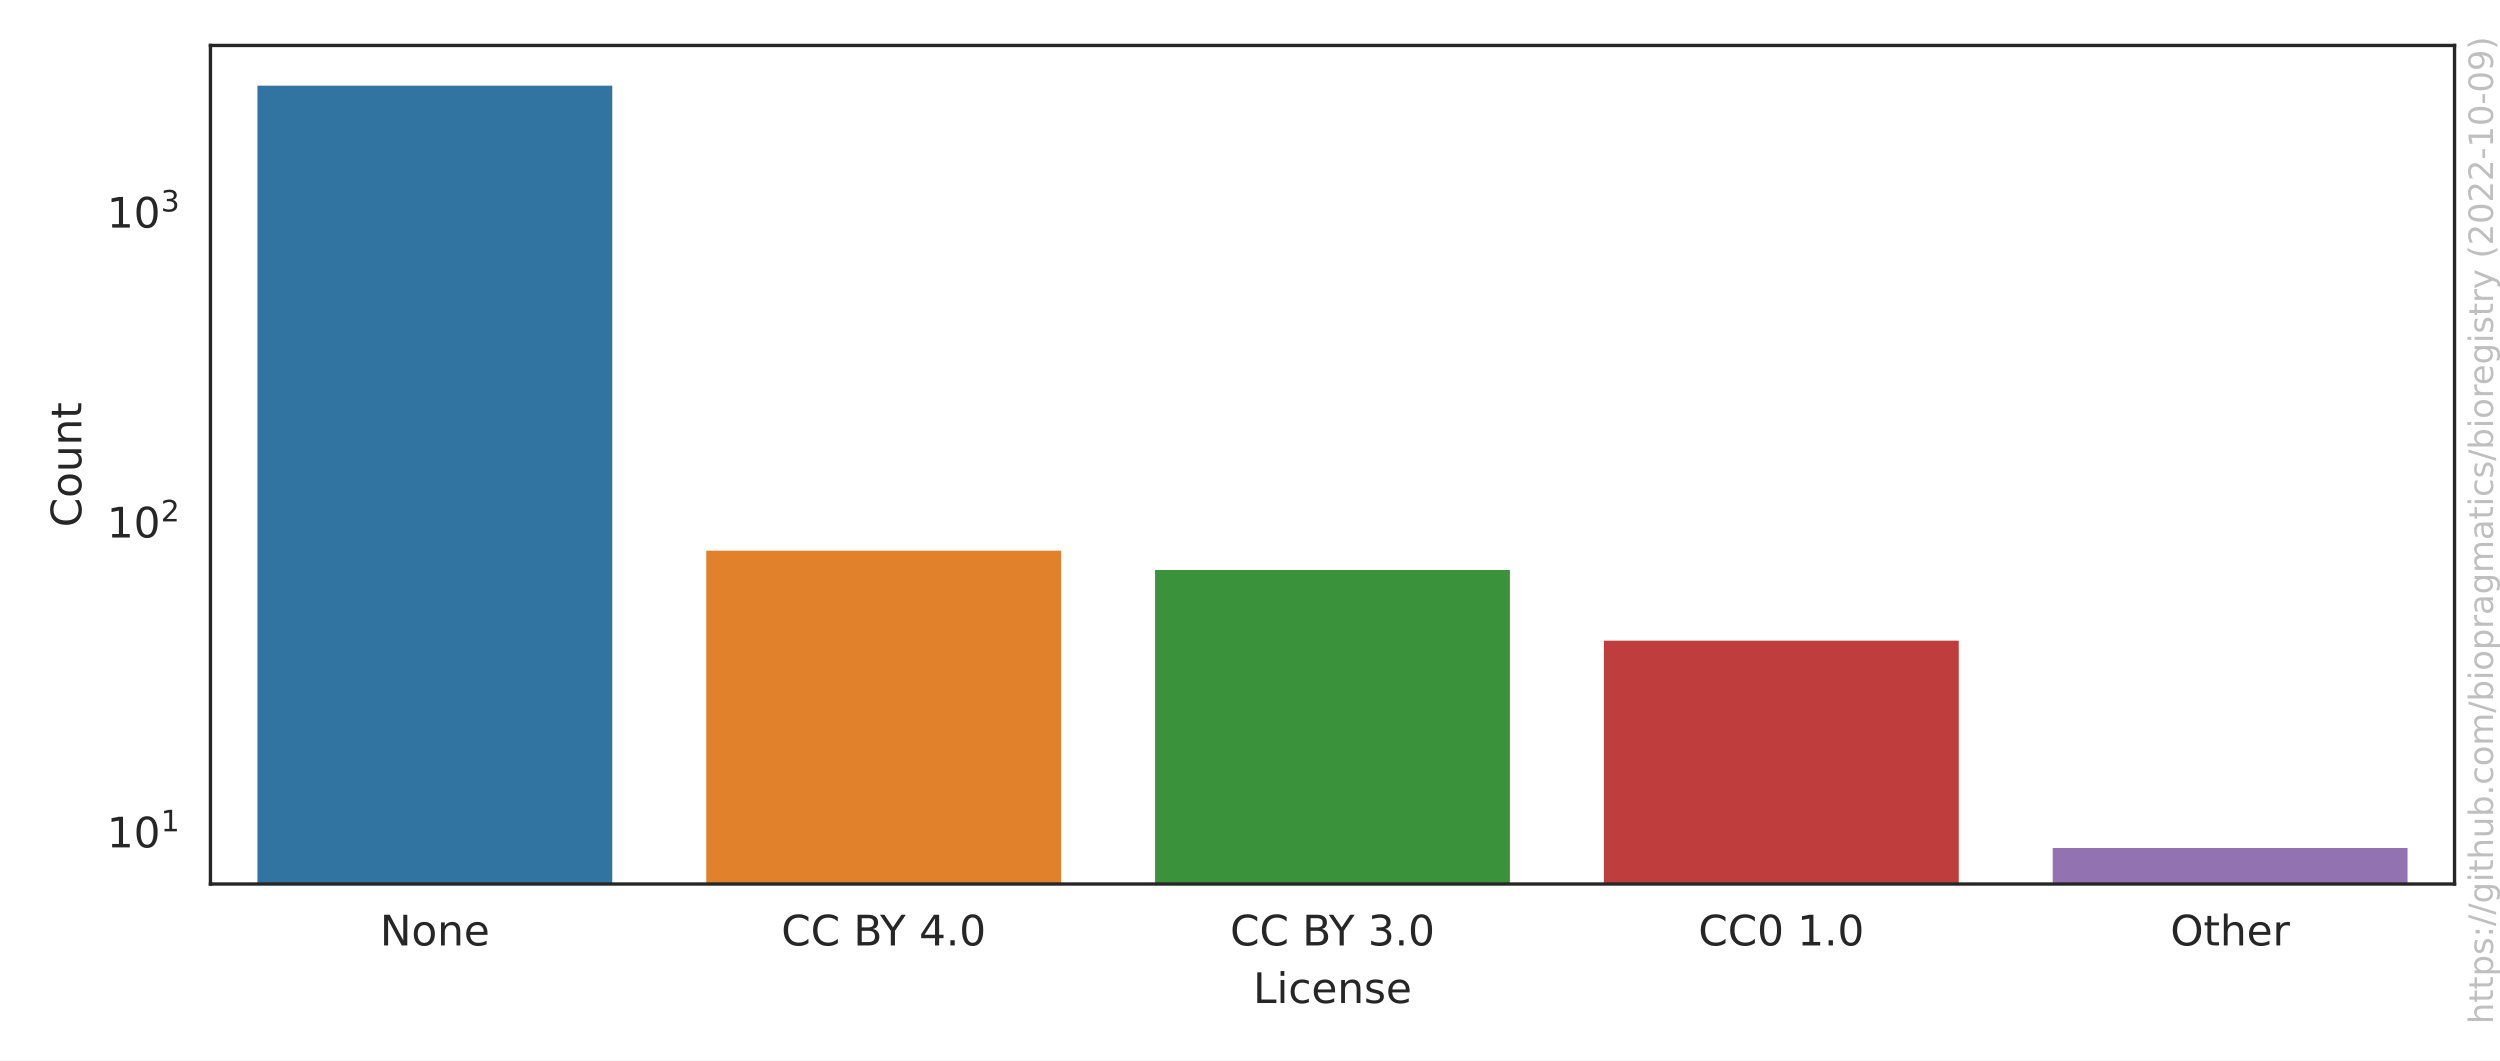
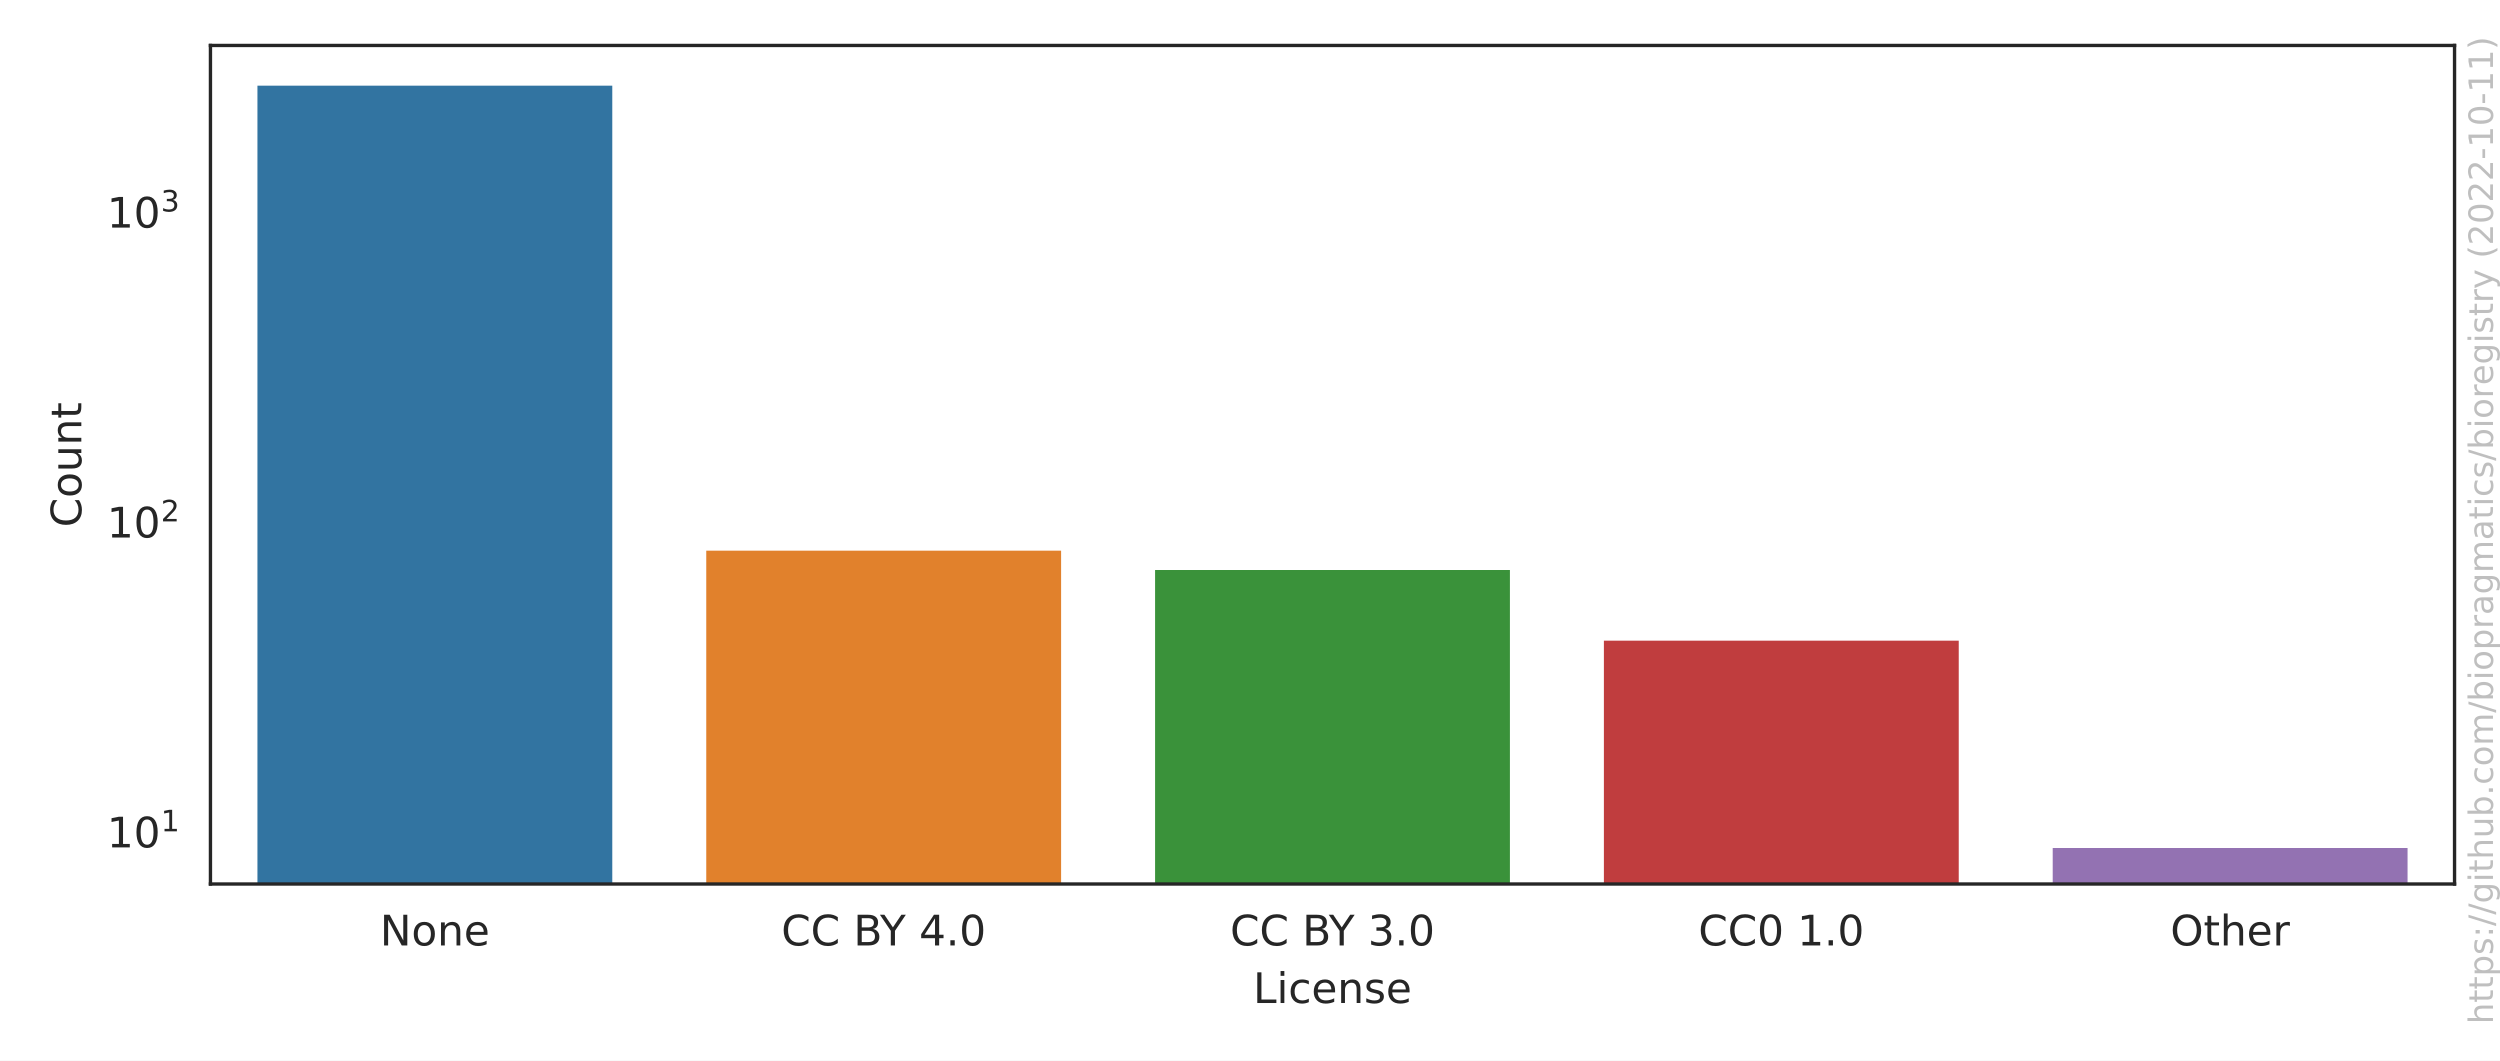
<svg xmlns="http://www.w3.org/2000/svg" xmlns:xlink="http://www.w3.org/1999/xlink" width="594pt" height="252pt" viewBox="0 0 594 252" version="1.1">
  <defs>
    <style type="text/css">*{stroke-linejoin: round; stroke-linecap: butt}</style>
  </defs>
  <g id="figure_1">
    <g id="patch_1">
      <path d="M 0 252  L 594 252  L 594 0  L 0 0  z " style="fill: #ffffff" />
    </g>
    <g id="axes_1">
      <g id="patch_2">
        <path d="M 50.003 210.04  L 583.2 210.04  L 583.2 10.8  L 50.003 10.8  z " style="fill: #ffffff" />
      </g>
      <g id="matplotlib.axis_1">
        <g id="xtick_1">
          <g id="text_1">
            <g style="fill: #262626" transform="translate(90.2771 224.6384) scale(0.1 -0.1)">
              <defs>
                <path id="DejaVuSans-4e" d="M 628 4666  L 1478 4666  L 3547 763  L 3547 4666  L 4159 4666  L 4159 0  L 3309 0  L 1241 3903  L 1241 0  L 628 0  L 628 4666  z " transform="scale(0.015625)" />
                <path id="DejaVuSans-6f" d="M 1959 3097  Q 1497 3097 1228 2736  Q 959 2375 959 1747  Q 959 1119 1226 758  Q 1494 397 1959 397  Q 2419 397 2687 759  Q 2956 1122 2956 1747  Q 2956 2369 2687 2733  Q 2419 3097 1959 3097  z M 1959 3584  Q 2709 3584 3137 3096  Q 3566 2609 3566 1747  Q 3566 888 3137 398  Q 2709 -91 1959 -91  Q 1206 -91 779 398  Q 353 888 353 1747  Q 353 2609 779 3096  Q 1206 3584 1959 3584  z " transform="scale(0.015625)" />
                <path id="DejaVuSans-6e" d="M 3513 2113  L 3513 0  L 2938 0  L 2938 2094  Q 2938 2591 2744 2837  Q 2550 3084 2163 3084  Q 1697 3084 1428 2787  Q 1159 2491 1159 1978  L 1159 0  L 581 0  L 581 3500  L 1159 3500  L 1159 2956  Q 1366 3272 1645 3428  Q 1925 3584 2291 3584  Q 2894 3584 3203 3211  Q 3513 2838 3513 2113  z " transform="scale(0.015625)" />
                <path id="DejaVuSans-65" d="M 3597 1894  L 3597 1613  L 953 1613  Q 991 1019 1311 708  Q 1631 397 2203 397  Q 2534 397 2845 478  Q 3156 559 3463 722  L 3463 178  Q 3153 47 2828 -22  Q 2503 -91 2169 -91  Q 1331 -91 842 396  Q 353 884 353 1716  Q 353 2575 817 3079  Q 1281 3584 2069 3584  Q 2775 3584 3186 3129  Q 3597 2675 3597 1894  z M 3022 2063  Q 3016 2534 2758 2815  Q 2500 3097 2075 3097  Q 1594 3097 1305 2825  Q 1016 2553 972 2059  L 3022 2063  z " transform="scale(0.015625)" />
              </defs>
              <use xlink:href="#DejaVuSans-4e" />
              <use xlink:href="#DejaVuSans-6f" x="74.805" />
              <use xlink:href="#DejaVuSans-6e" x="135.986" />
              <use xlink:href="#DejaVuSans-65" x="199.365" />
            </g>
          </g>
        </g>
        <g id="xtick_2">
          <g id="text_2">
            <g style="fill: #262626" transform="translate(185.64 224.6384) scale(0.1 -0.1)">
              <defs>
                <path id="DejaVuSans-43" d="M 4122 4306  L 4122 3641  Q 3803 3938 3442 4084  Q 3081 4231 2675 4231  Q 1875 4231 1450 3742  Q 1025 3253 1025 2328  Q 1025 1406 1450 917  Q 1875 428 2675 428  Q 3081 428 3442 575  Q 3803 722 4122 1019  L 4122 359  Q 3791 134 3420 21  Q 3050 -91 2638 -91  Q 1578 -91 968 557  Q 359 1206 359 2328  Q 359 3453 968 4101  Q 1578 4750 2638 4750  Q 3056 4750 3426 4639  Q 3797 4528 4122 4306  z " transform="scale(0.015625)" />
                <path id="DejaVuSans-20" transform="scale(0.015625)" />
                <path id="DejaVuSans-42" d="M 1259 2228  L 1259 519  L 2272 519  Q 2781 519 3026 730  Q 3272 941 3272 1375  Q 3272 1813 3026 2020  Q 2781 2228 2272 2228  L 1259 2228  z M 1259 4147  L 1259 2741  L 2194 2741  Q 2656 2741 2882 2914  Q 3109 3088 3109 3444  Q 3109 3797 2882 3972  Q 2656 4147 2194 4147  L 1259 4147  z M 628 4666  L 2241 4666  Q 2963 4666 3353 4366  Q 3744 4066 3744 3513  Q 3744 3084 3544 2831  Q 3344 2578 2956 2516  Q 3422 2416 3680 2098  Q 3938 1781 3938 1306  Q 3938 681 3513 340  Q 3088 0 2303 0  L 628 0  L 628 4666  z " transform="scale(0.015625)" />
                <path id="DejaVuSans-59" d="M -13 4666  L 666 4666  L 1959 2747  L 3244 4666  L 3922 4666  L 2272 2222  L 2272 0  L 1638 0  L 1638 2222  L -13 4666  z " transform="scale(0.015625)" />
                <path id="DejaVuSans-34" d="M 2419 4116  L 825 1625  L 2419 1625  L 2419 4116  z M 2253 4666  L 3047 4666  L 3047 1625  L 3713 1625  L 3713 1100  L 3047 1100  L 3047 0  L 2419 0  L 2419 1100  L 313 1100  L 313 1709  L 2253 4666  z " transform="scale(0.015625)" />
                <path id="DejaVuSans-2e" d="M 684 794  L 1344 794  L 1344 0  L 684 0  L 684 794  z " transform="scale(0.015625)" />
                <path id="DejaVuSans-30" d="M 2034 4250  Q 1547 4250 1301 3770  Q 1056 3291 1056 2328  Q 1056 1369 1301 889  Q 1547 409 2034 409  Q 2525 409 2770 889  Q 3016 1369 3016 2328  Q 3016 3291 2770 3770  Q 2525 4250 2034 4250  z M 2034 4750  Q 2819 4750 3233 4129  Q 3647 3509 3647 2328  Q 3647 1150 3233 529  Q 2819 -91 2034 -91  Q 1250 -91 836 529  Q 422 1150 422 2328  Q 422 3509 836 4129  Q 1250 4750 2034 4750  z " transform="scale(0.015625)" />
              </defs>
              <use xlink:href="#DejaVuSans-43" />
              <use xlink:href="#DejaVuSans-43" x="69.824" />
              <use xlink:href="#DejaVuSans-20" x="139.648" />
              <use xlink:href="#DejaVuSans-42" x="171.436" />
              <use xlink:href="#DejaVuSans-59" x="234.539" />
              <use xlink:href="#DejaVuSans-20" x="295.623" />
              <use xlink:href="#DejaVuSans-34" x="327.41" />
              <use xlink:href="#DejaVuSans-2e" x="391.033" />
              <use xlink:href="#DejaVuSans-30" x="422.82" />
            </g>
          </g>
        </g>
        <g id="xtick_3">
          <g id="text_3">
            <g style="fill: #262626" transform="translate(292.2795 224.6384) scale(0.1 -0.1)">
              <defs>
                <path id="DejaVuSans-33" d="M 2597 2516  Q 3050 2419 3304 2112  Q 3559 1806 3559 1356  Q 3559 666 3084 287  Q 2609 -91 1734 -91  Q 1441 -91 1130 -33  Q 819 25 488 141  L 488 750  Q 750 597 1062 519  Q 1375 441 1716 441  Q 2309 441 2620 675  Q 2931 909 2931 1356  Q 2931 1769 2642 2001  Q 2353 2234 1838 2234  L 1294 2234  L 1294 2753  L 1863 2753  Q 2328 2753 2575 2939  Q 2822 3125 2822 3475  Q 2822 3834 2567 4026  Q 2313 4219 1838 4219  Q 1578 4219 1281 4162  Q 984 4106 628 3988  L 628 4550  Q 988 4650 1302 4700  Q 1616 4750 1894 4750  Q 2613 4750 3031 4423  Q 3450 4097 3450 3541  Q 3450 3153 3228 2886  Q 3006 2619 2597 2516  z " transform="scale(0.015625)" />
              </defs>
              <use xlink:href="#DejaVuSans-43" />
              <use xlink:href="#DejaVuSans-43" x="69.824" />
              <use xlink:href="#DejaVuSans-20" x="139.648" />
              <use xlink:href="#DejaVuSans-42" x="171.436" />
              <use xlink:href="#DejaVuSans-59" x="234.539" />
              <use xlink:href="#DejaVuSans-20" x="295.623" />
              <use xlink:href="#DejaVuSans-33" x="327.41" />
              <use xlink:href="#DejaVuSans-2e" x="391.033" />
              <use xlink:href="#DejaVuSans-30" x="422.82" />
            </g>
          </g>
        </g>
        <g id="xtick_4">
          <g id="text_4">
            <g style="fill: #262626" transform="translate(403.5361 224.6384) scale(0.1 -0.1)">
              <defs>
                <path id="DejaVuSans-31" d="M 794 531  L 1825 531  L 1825 4091  L 703 3866  L 703 4441  L 1819 4666  L 2450 4666  L 2450 531  L 3481 531  L 3481 0  L 794 0  L 794 531  z " transform="scale(0.015625)" />
              </defs>
              <use xlink:href="#DejaVuSans-43" />
              <use xlink:href="#DejaVuSans-43" x="69.824" />
              <use xlink:href="#DejaVuSans-30" x="139.648" />
              <use xlink:href="#DejaVuSans-20" x="203.271" />
              <use xlink:href="#DejaVuSans-31" x="235.059" />
              <use xlink:href="#DejaVuSans-2e" x="298.682" />
              <use xlink:href="#DejaVuSans-30" x="330.469" />
            </g>
          </g>
        </g>
        <g id="xtick_5">
          <g id="text_5">
            <g style="fill: #262626" transform="translate(515.6834 224.6384) scale(0.1 -0.1)">
              <defs>
                <path id="DejaVuSans-4f" d="M 2522 4238  Q 1834 4238 1429 3725  Q 1025 3213 1025 2328  Q 1025 1447 1429 934  Q 1834 422 2522 422  Q 3209 422 3611 934  Q 4013 1447 4013 2328  Q 4013 3213 3611 3725  Q 3209 4238 2522 4238  z M 2522 4750  Q 3503 4750 4090 4092  Q 4678 3434 4678 2328  Q 4678 1225 4090 567  Q 3503 -91 2522 -91  Q 1538 -91 948 565  Q 359 1222 359 2328  Q 359 3434 948 4092  Q 1538 4750 2522 4750  z " transform="scale(0.015625)" />
                <path id="DejaVuSans-74" d="M 1172 4494  L 1172 3500  L 2356 3500  L 2356 3053  L 1172 3053  L 1172 1153  Q 1172 725 1289 603  Q 1406 481 1766 481  L 2356 481  L 2356 0  L 1766 0  Q 1100 0 847 248  Q 594 497 594 1153  L 594 3053  L 172 3053  L 172 3500  L 594 3500  L 594 4494  L 1172 4494  z " transform="scale(0.015625)" />
                <path id="DejaVuSans-68" d="M 3513 2113  L 3513 0  L 2938 0  L 2938 2094  Q 2938 2591 2744 2837  Q 2550 3084 2163 3084  Q 1697 3084 1428 2787  Q 1159 2491 1159 1978  L 1159 0  L 581 0  L 581 4863  L 1159 4863  L 1159 2956  Q 1366 3272 1645 3428  Q 1925 3584 2291 3584  Q 2894 3584 3203 3211  Q 3513 2838 3513 2113  z " transform="scale(0.015625)" />
                <path id="DejaVuSans-72" d="M 2631 2963  Q 2534 3019 2420 3045  Q 2306 3072 2169 3072  Q 1681 3072 1420 2755  Q 1159 2438 1159 1844  L 1159 0  L 581 0  L 581 3500  L 1159 3500  L 1159 2956  Q 1341 3275 1631 3429  Q 1922 3584 2338 3584  Q 2397 3584 2469 3576  Q 2541 3569 2628 3553  L 2631 2963  z " transform="scale(0.015625)" />
              </defs>
              <use xlink:href="#DejaVuSans-4f" />
              <use xlink:href="#DejaVuSans-74" x="78.711" />
              <use xlink:href="#DejaVuSans-68" x="117.92" />
              <use xlink:href="#DejaVuSans-65" x="181.299" />
              <use xlink:href="#DejaVuSans-72" x="242.822" />
            </g>
          </g>
        </g>
        <g id="text_6">
          <g style="fill: #262626" transform="translate(297.7506 238.3166) scale(0.1 -0.1)">
            <defs>
              <path id="DejaVuSans-4c" d="M 628 4666  L 1259 4666  L 1259 531  L 3531 531  L 3531 0  L 628 0  L 628 4666  z " transform="scale(0.015625)" />
              <path id="DejaVuSans-69" d="M 603 3500  L 1178 3500  L 1178 0  L 603 0  L 603 3500  z M 603 4863  L 1178 4863  L 1178 4134  L 603 4134  L 603 4863  z " transform="scale(0.015625)" />
              <path id="DejaVuSans-63" d="M 3122 3366  L 3122 2828  Q 2878 2963 2633 3030  Q 2388 3097 2138 3097  Q 1578 3097 1268 2742  Q 959 2388 959 1747  Q 959 1106 1268 751  Q 1578 397 2138 397  Q 2388 397 2633 464  Q 2878 531 3122 666  L 3122 134  Q 2881 22 2623 -34  Q 2366 -91 2075 -91  Q 1284 -91 818 406  Q 353 903 353 1747  Q 353 2603 823 3093  Q 1294 3584 2113 3584  Q 2378 3584 2631 3529  Q 2884 3475 3122 3366  z " transform="scale(0.015625)" />
              <path id="DejaVuSans-73" d="M 2834 3397  L 2834 2853  Q 2591 2978 2328 3040  Q 2066 3103 1784 3103  Q 1356 3103 1142 2972  Q 928 2841 928 2578  Q 928 2378 1081 2264  Q 1234 2150 1697 2047  L 1894 2003  Q 2506 1872 2764 1633  Q 3022 1394 3022 966  Q 3022 478 2636 193  Q 2250 -91 1575 -91  Q 1294 -91 989 -36  Q 684 19 347 128  L 347 722  Q 666 556 975 473  Q 1284 391 1588 391  Q 1994 391 2212 530  Q 2431 669 2431 922  Q 2431 1156 2273 1281  Q 2116 1406 1581 1522  L 1381 1569  Q 847 1681 609 1914  Q 372 2147 372 2553  Q 372 3047 722 3315  Q 1072 3584 1716 3584  Q 2034 3584 2315 3537  Q 2597 3491 2834 3397  z " transform="scale(0.015625)" />
            </defs>
            <use xlink:href="#DejaVuSans-4c" />
            <use xlink:href="#DejaVuSans-69" x="55.713" />
            <use xlink:href="#DejaVuSans-63" x="83.496" />
            <use xlink:href="#DejaVuSans-65" x="138.477" />
            <use xlink:href="#DejaVuSans-6e" x="200" />
            <use xlink:href="#DejaVuSans-73" x="263.379" />
            <use xlink:href="#DejaVuSans-65" x="315.479" />
          </g>
        </g>
      </g>
      <g id="matplotlib.axis_2">
        <g id="ytick_1">
          <g id="text_7">
            <g style="fill: #262626" transform="translate(25.40269 201.4139) scale(0.1 -0.1)">
              <use xlink:href="#DejaVuSans-31" transform="translate(0 0.684375)" />
              <use xlink:href="#DejaVuSans-30" transform="translate(63.62305 0.684375)" />
              <use xlink:href="#DejaVuSans-31" transform="translate(128.2031 38.96563) scale(0.7)" />
            </g>
          </g>
        </g>
        <g id="ytick_2">
          <g id="text_8">
            <g style="fill: #262626" transform="translate(25.40269 127.7868) scale(0.1 -0.1)">
              <defs>
                <path id="DejaVuSans-32" d="M 1228 531  L 3431 531  L 3431 0  L 469 0  L 469 531  Q 828 903 1448 1529  Q 2069 2156 2228 2338  Q 2531 2678 2651 2914  Q 2772 3150 2772 3378  Q 2772 3750 2511 3984  Q 2250 4219 1831 4219  Q 1534 4219 1204 4116  Q 875 4013 500 3803  L 500 4441  Q 881 4594 1212 4672  Q 1544 4750 1819 4750  Q 2544 4750 2975 4387  Q 3406 4025 3406 3419  Q 3406 3131 3298 2873  Q 3191 2616 2906 2266  Q 2828 2175 2409 1742  Q 1991 1309 1228 531  z " transform="scale(0.015625)" />
              </defs>
              <use xlink:href="#DejaVuSans-31" transform="translate(0 0.765625)" />
              <use xlink:href="#DejaVuSans-30" transform="translate(63.62305 0.765625)" />
              <use xlink:href="#DejaVuSans-32" transform="translate(128.2031 39.04688) scale(0.7)" />
            </g>
          </g>
        </g>
        <g id="ytick_3">
          <g id="text_9">
            <g style="fill: #262626" transform="translate(25.40269 54.15964) scale(0.1 -0.1)">
              <use xlink:href="#DejaVuSans-31" transform="translate(0 0.765625)" />
              <use xlink:href="#DejaVuSans-30" transform="translate(63.62305 0.765625)" />
              <use xlink:href="#DejaVuSans-33" transform="translate(128.2031 39.04688) scale(0.7)" />
            </g>
          </g>
        </g>
        <g id="ytick_4" />
        <g id="ytick_5" />
        <g id="ytick_6" />
        <g id="ytick_7" />
        <g id="ytick_8" />
        <g id="ytick_9" />
        <g id="ytick_10" />
        <g id="ytick_11" />
        <g id="ytick_12" />
        <g id="ytick_13" />
        <g id="ytick_14" />
        <g id="ytick_15" />
        <g id="ytick_16" />
        <g id="ytick_17" />
        <g id="ytick_18" />
        <g id="ytick_19" />
        <g id="ytick_20" />
        <g id="ytick_21" />
        <g id="ytick_22" />
        <g id="ytick_23" />
        <g id="ytick_24" />
        <g id="text_10">
          <g style="fill: #262626" transform="translate(19.323 125.2684) rotate(-90) scale(0.1 -0.1)">
            <defs>
              <path id="DejaVuSans-75" d="M 544 1381  L 544 3500  L 1119 3500  L 1119 1403  Q 1119 906 1312 657  Q 1506 409 1894 409  Q 2359 409 2629 706  Q 2900 1003 2900 1516  L 2900 3500  L 3475 3500  L 3475 0  L 2900 0  L 2900 538  Q 2691 219 2414 64  Q 2138 -91 1772 -91  Q 1169 -91 856 284  Q 544 659 544 1381  z M 1991 3584  L 1991 3584  z " transform="scale(0.015625)" />
            </defs>
            <use xlink:href="#DejaVuSans-43" />
            <use xlink:href="#DejaVuSans-6f" x="69.824" />
            <use xlink:href="#DejaVuSans-75" x="131.006" />
            <use xlink:href="#DejaVuSans-6e" x="194.385" />
            <use xlink:href="#DejaVuSans-74" x="257.764" />
          </g>
        </g>
      </g>
      <g id="patch_3">
        <path d="M 60.667 73898.353  L 145.978 73898.353  L 145.978 19.856  L 60.667 19.856  z " clip-path="url(#pc7349fdae5)" style="fill: #3274a1; stroke: #ffffff; stroke-linejoin: miter" />
      </g>
      <g id="patch_4">
        <path d="M 167.306 73898.353  L 252.618 73898.353  L 252.618 130.333  L 167.306 130.333  z " clip-path="url(#pc7349fdae5)" style="fill: #e1812c; stroke: #ffffff; stroke-linejoin: miter" />
      </g>
      <g id="patch_5">
        <path d="M 273.946 73898.353  L 359.257 73898.353  L 359.257 134.939  L 273.946 134.939  z " clip-path="url(#pc7349fdae5)" style="fill: #3a923a; stroke: #ffffff; stroke-linejoin: miter" />
      </g>
      <g id="patch_6">
        <path d="M 380.585 73898.353  L 465.897 73898.353  L 465.897 151.727  L 380.585 151.727  z " clip-path="url(#pc7349fdae5)" style="fill: #c03d3e; stroke: #ffffff; stroke-linejoin: miter" />
      </g>
      <g id="patch_7">
        <path d="M 487.224 73898.353  L 572.536 73898.353  L 572.536 200.984  L 487.224 200.984  z " clip-path="url(#pc7349fdae5)" style="fill: #9372b2; stroke: #ffffff; stroke-linejoin: miter" />
      </g>
      <g id="patch_8">
        <path d="M 50.003 210.04  L 50.003 10.8  " style="fill: none; stroke: #262626; stroke-width: 0.8; stroke-linejoin: miter; stroke-linecap: square" />
      </g>
      <g id="patch_9">
        <path d="M 583.2 210.04  L 583.2 10.8  " style="fill: none; stroke: #262626; stroke-width: 0.8; stroke-linejoin: miter; stroke-linecap: square" />
      </g>
      <g id="patch_10">
        <path d="M 50.003 210.04  L 583.2 210.04  " style="fill: none; stroke: #262626; stroke-width: 0.8; stroke-linejoin: miter; stroke-linecap: square" />
      </g>
      <g id="patch_11">
        <path d="M 50.003 10.8  L 583.2 10.8  " style="fill: none; stroke: #262626; stroke-width: 0.8; stroke-linejoin: miter; stroke-linecap: square" />
      </g>
    </g>
    <g id="text_11">
      <g style="fill: #808080; opacity: 0.5" transform="translate(592.3362 243.3237) rotate(-90) scale(0.08 -0.08)">
        <defs>
          <path id="DejaVuSans-70" d="M 1159 525  L 1159 -1331  L 581 -1331  L 581 3500  L 1159 3500  L 1159 2969  Q 1341 3281 1617 3432  Q 1894 3584 2278 3584  Q 2916 3584 3314 3078  Q 3713 2572 3713 1747  Q 3713 922 3314 415  Q 2916 -91 2278 -91  Q 1894 -91 1617 61  Q 1341 213 1159 525  z M 3116 1747  Q 3116 2381 2855 2742  Q 2594 3103 2138 3103  Q 1681 3103 1420 2742  Q 1159 2381 1159 1747  Q 1159 1113 1420 752  Q 1681 391 2138 391  Q 2594 391 2855 752  Q 3116 1113 3116 1747  z " transform="scale(0.015625)" />
          <path id="DejaVuSans-3a" d="M 750 794  L 1409 794  L 1409 0  L 750 0  L 750 794  z M 750 3309  L 1409 3309  L 1409 2516  L 750 2516  L 750 3309  z " transform="scale(0.015625)" />
          <path id="DejaVuSans-2f" d="M 1625 4666  L 2156 4666  L 531 -594  L 0 -594  L 1625 4666  z " transform="scale(0.015625)" />
          <path id="DejaVuSans-67" d="M 2906 1791  Q 2906 2416 2648 2759  Q 2391 3103 1925 3103  Q 1463 3103 1205 2759  Q 947 2416 947 1791  Q 947 1169 1205 825  Q 1463 481 1925 481  Q 2391 481 2648 825  Q 2906 1169 2906 1791  z M 3481 434  Q 3481 -459 3084 -895  Q 2688 -1331 1869 -1331  Q 1566 -1331 1297 -1286  Q 1028 -1241 775 -1147  L 775 -588  Q 1028 -725 1275 -790  Q 1522 -856 1778 -856  Q 2344 -856 2625 -561  Q 2906 -266 2906 331  L 2906 616  Q 2728 306 2450 153  Q 2172 0 1784 0  Q 1141 0 747 490  Q 353 981 353 1791  Q 353 2603 747 3093  Q 1141 3584 1784 3584  Q 2172 3584 2450 3431  Q 2728 3278 2906 2969  L 2906 3500  L 3481 3500  L 3481 434  z " transform="scale(0.015625)" />
          <path id="DejaVuSans-62" d="M 3116 1747  Q 3116 2381 2855 2742  Q 2594 3103 2138 3103  Q 1681 3103 1420 2742  Q 1159 2381 1159 1747  Q 1159 1113 1420 752  Q 1681 391 2138 391  Q 2594 391 2855 752  Q 3116 1113 3116 1747  z M 1159 2969  Q 1341 3281 1617 3432  Q 1894 3584 2278 3584  Q 2916 3584 3314 3078  Q 3713 2572 3713 1747  Q 3713 922 3314 415  Q 2916 -91 2278 -91  Q 1894 -91 1617 61  Q 1341 213 1159 525  L 1159 0  L 581 0  L 581 4863  L 1159 4863  L 1159 2969  z " transform="scale(0.015625)" />
          <path id="DejaVuSans-6d" d="M 3328 2828  Q 3544 3216 3844 3400  Q 4144 3584 4550 3584  Q 5097 3584 5394 3201  Q 5691 2819 5691 2113  L 5691 0  L 5113 0  L 5113 2094  Q 5113 2597 4934 2840  Q 4756 3084 4391 3084  Q 3944 3084 3684 2787  Q 3425 2491 3425 1978  L 3425 0  L 2847 0  L 2847 2094  Q 2847 2600 2669 2842  Q 2491 3084 2119 3084  Q 1678 3084 1418 2786  Q 1159 2488 1159 1978  L 1159 0  L 581 0  L 581 3500  L 1159 3500  L 1159 2956  Q 1356 3278 1631 3431  Q 1906 3584 2284 3584  Q 2666 3584 2933 3390  Q 3200 3197 3328 2828  z " transform="scale(0.015625)" />
          <path id="DejaVuSans-61" d="M 2194 1759  Q 1497 1759 1228 1600  Q 959 1441 959 1056  Q 959 750 1161 570  Q 1363 391 1709 391  Q 2188 391 2477 730  Q 2766 1069 2766 1631  L 2766 1759  L 2194 1759  z M 3341 1997  L 3341 0  L 2766 0  L 2766 531  Q 2569 213 2275 61  Q 1981 -91 1556 -91  Q 1019 -91 701 211  Q 384 513 384 1019  Q 384 1609 779 1909  Q 1175 2209 1959 2209  L 2766 2209  L 2766 2266  Q 2766 2663 2505 2880  Q 2244 3097 1772 3097  Q 1472 3097 1187 3025  Q 903 2953 641 2809  L 641 3341  Q 956 3463 1253 3523  Q 1550 3584 1831 3584  Q 2591 3584 2966 3190  Q 3341 2797 3341 1997  z " transform="scale(0.015625)" />
          <path id="DejaVuSans-79" d="M 2059 -325  Q 1816 -950 1584 -1140  Q 1353 -1331 966 -1331  L 506 -1331  L 506 -850  L 844 -850  Q 1081 -850 1212 -737  Q 1344 -625 1503 -206  L 1606 56  L 191 3500  L 800 3500  L 1894 763  L 2988 3500  L 3597 3500  L 2059 -325  z " transform="scale(0.015625)" />
          <path id="DejaVuSans-28" d="M 1984 4856  Q 1566 4138 1362 3434  Q 1159 2731 1159 2009  Q 1159 1288 1364 580  Q 1569 -128 1984 -844  L 1484 -844  Q 1016 -109 783 600  Q 550 1309 550 2009  Q 550 2706 781 3412  Q 1013 4119 1484 4856  L 1984 4856  z " transform="scale(0.015625)" />
          <path id="DejaVuSans-2d" d="M 313 2009  L 1997 2009  L 1997 1497  L 313 1497  L 313 2009  z " transform="scale(0.015625)" />
-           <path id="DejaVuSans-39" d="M 703 97  L 703 672  Q 941 559 1184 500  Q 1428 441 1663 441  Q 2288 441 2617 861  Q 2947 1281 2994 2138  Q 2813 1869 2534 1725  Q 2256 1581 1919 1581  Q 1219 1581 811 2004  Q 403 2428 403 3163  Q 403 3881 828 4315  Q 1253 4750 1959 4750  Q 2769 4750 3195 4129  Q 3622 3509 3622 2328  Q 3622 1225 3098 567  Q 2575 -91 1691 -91  Q 1453 -91 1209 -44  Q 966 3 703 97  z M 1959 2075  Q 2384 2075 2632 2365  Q 2881 2656 2881 3163  Q 2881 3666 2632 3958  Q 2384 4250 1959 4250  Q 1534 4250 1286 3958  Q 1038 3666 1038 3163  Q 1038 2656 1286 2365  Q 1534 2075 1959 2075  z " transform="scale(0.015625)" />
          <path id="DejaVuSans-29" d="M 513 4856  L 1013 4856  Q 1481 4119 1714 3412  Q 1947 2706 1947 2009  Q 1947 1309 1714 600  Q 1481 -109 1013 -844  L 513 -844  Q 928 -128 1133 580  Q 1338 1288 1338 2009  Q 1338 2731 1133 3434  Q 928 4138 513 4856  z " transform="scale(0.015625)" />
        </defs>
        <use xlink:href="#DejaVuSans-68" />
        <use xlink:href="#DejaVuSans-74" x="63.379" />
        <use xlink:href="#DejaVuSans-74" x="102.588" />
        <use xlink:href="#DejaVuSans-70" x="141.797" />
        <use xlink:href="#DejaVuSans-73" x="205.273" />
        <use xlink:href="#DejaVuSans-3a" x="257.373" />
        <use xlink:href="#DejaVuSans-2f" x="291.064" />
        <use xlink:href="#DejaVuSans-2f" x="324.756" />
        <use xlink:href="#DejaVuSans-67" x="358.447" />
        <use xlink:href="#DejaVuSans-69" x="421.924" />
        <use xlink:href="#DejaVuSans-74" x="449.707" />
        <use xlink:href="#DejaVuSans-68" x="488.916" />
        <use xlink:href="#DejaVuSans-75" x="552.295" />
        <use xlink:href="#DejaVuSans-62" x="615.674" />
        <use xlink:href="#DejaVuSans-2e" x="679.15" />
        <use xlink:href="#DejaVuSans-63" x="710.938" />
        <use xlink:href="#DejaVuSans-6f" x="765.918" />
        <use xlink:href="#DejaVuSans-6d" x="827.1" />
        <use xlink:href="#DejaVuSans-2f" x="924.512" />
        <use xlink:href="#DejaVuSans-62" x="958.203" />
        <use xlink:href="#DejaVuSans-69" x="1021.68" />
        <use xlink:href="#DejaVuSans-6f" x="1049.463" />
        <use xlink:href="#DejaVuSans-70" x="1110.645" />
        <use xlink:href="#DejaVuSans-72" x="1174.121" />
        <use xlink:href="#DejaVuSans-61" x="1215.234" />
        <use xlink:href="#DejaVuSans-67" x="1276.514" />
        <use xlink:href="#DejaVuSans-6d" x="1339.99" />
        <use xlink:href="#DejaVuSans-61" x="1437.402" />
        <use xlink:href="#DejaVuSans-74" x="1498.682" />
        <use xlink:href="#DejaVuSans-69" x="1537.891" />
        <use xlink:href="#DejaVuSans-63" x="1565.674" />
        <use xlink:href="#DejaVuSans-73" x="1620.654" />
        <use xlink:href="#DejaVuSans-2f" x="1672.754" />
        <use xlink:href="#DejaVuSans-62" x="1706.445" />
        <use xlink:href="#DejaVuSans-69" x="1769.922" />
        <use xlink:href="#DejaVuSans-6f" x="1797.705" />
        <use xlink:href="#DejaVuSans-72" x="1858.887" />
        <use xlink:href="#DejaVuSans-65" x="1897.75" />
        <use xlink:href="#DejaVuSans-67" x="1959.273" />
        <use xlink:href="#DejaVuSans-69" x="2022.75" />
        <use xlink:href="#DejaVuSans-73" x="2050.533" />
        <use xlink:href="#DejaVuSans-74" x="2102.633" />
        <use xlink:href="#DejaVuSans-72" x="2141.842" />
        <use xlink:href="#DejaVuSans-79" x="2182.955" />
        <use xlink:href="#DejaVuSans-20" x="2242.135" />
        <use xlink:href="#DejaVuSans-28" x="2273.922" />
        <use xlink:href="#DejaVuSans-32" x="2312.936" />
        <use xlink:href="#DejaVuSans-30" x="2376.559" />
        <use xlink:href="#DejaVuSans-32" x="2440.182" />
        <use xlink:href="#DejaVuSans-32" x="2503.805" />
        <use xlink:href="#DejaVuSans-2d" x="2567.428" />
        <use xlink:href="#DejaVuSans-31" x="2603.512" />
        <use xlink:href="#DejaVuSans-30" x="2667.135" />
        <use xlink:href="#DejaVuSans-2d" x="2730.758" />
-         <use xlink:href="#DejaVuSans-30" x="2766.842" />
-         <use xlink:href="#DejaVuSans-39" x="2830.465" />
+         <use xlink:href="#DejaVuSans-31" x="2766.842" />
+         <use xlink:href="#DejaVuSans-31" x="2830.465" />
        <use xlink:href="#DejaVuSans-29" x="2894.088" />
      </g>
    </g>
  </g>
  <defs>
    <clipPath id="pc7349fdae5">
      <rect x="50.003" y="10.8" width="533.197" height="199.24" />
    </clipPath>
  </defs>
</svg>
